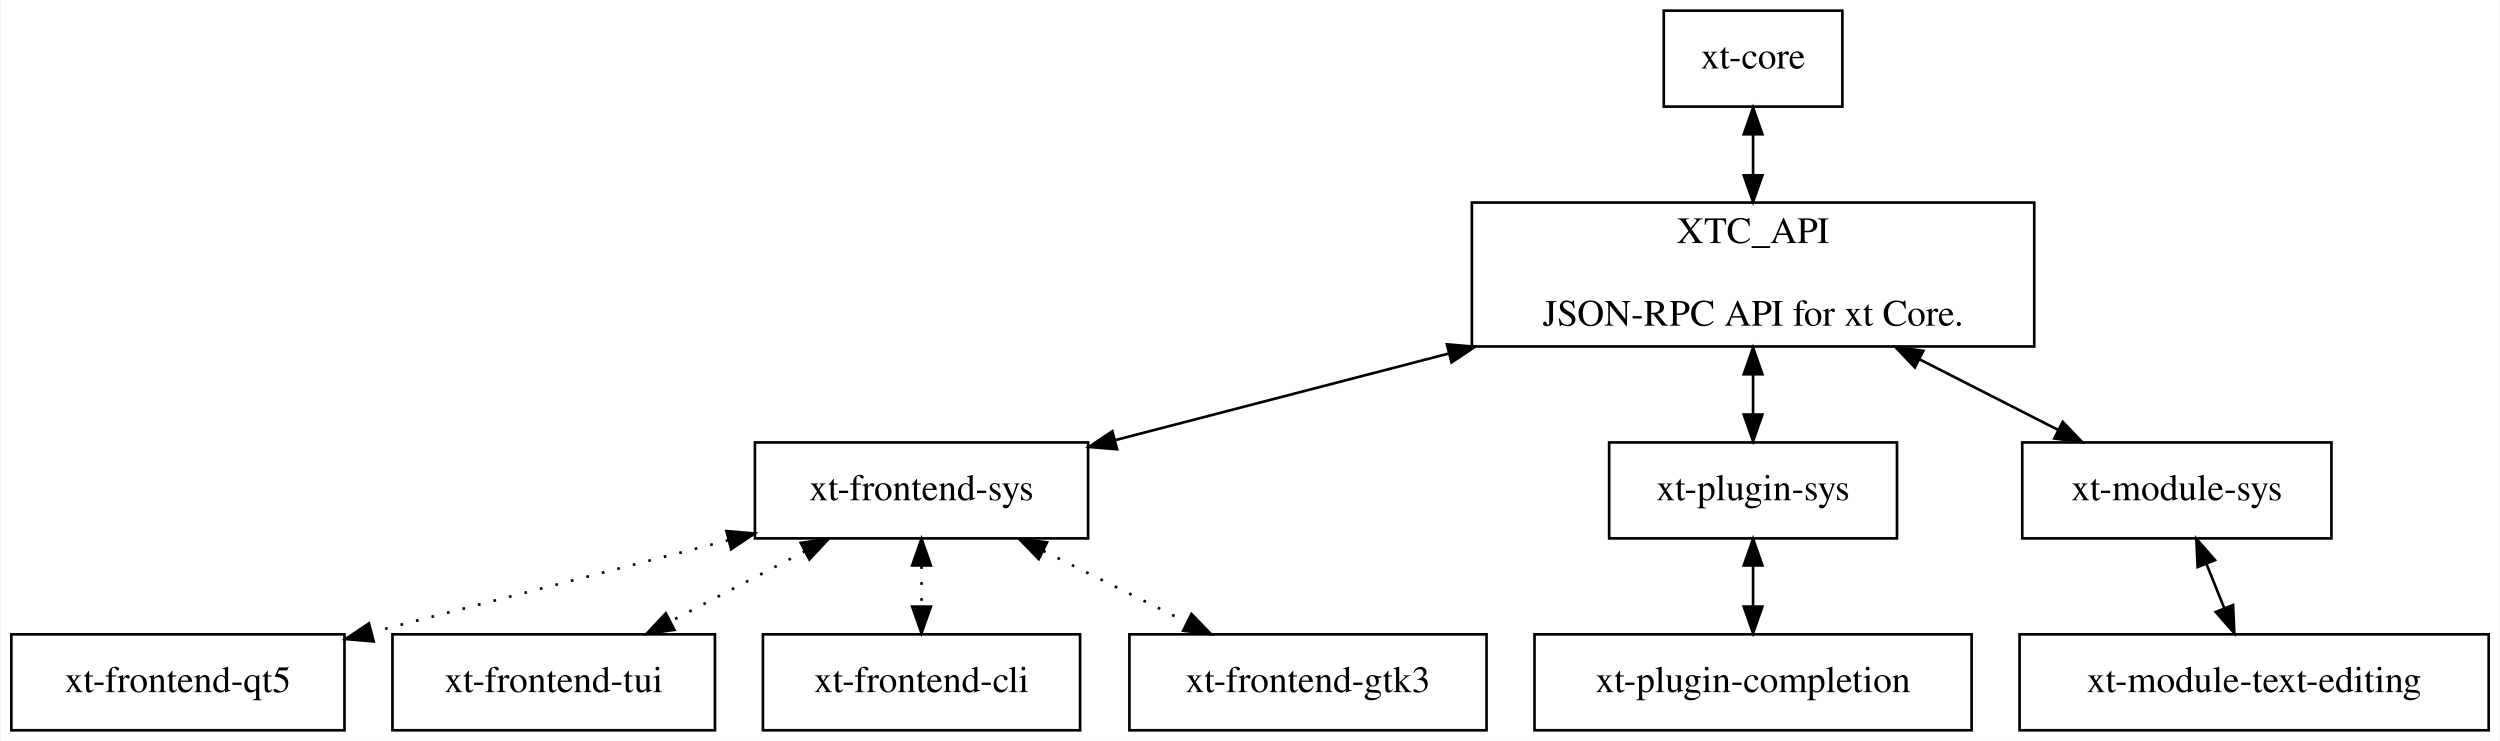
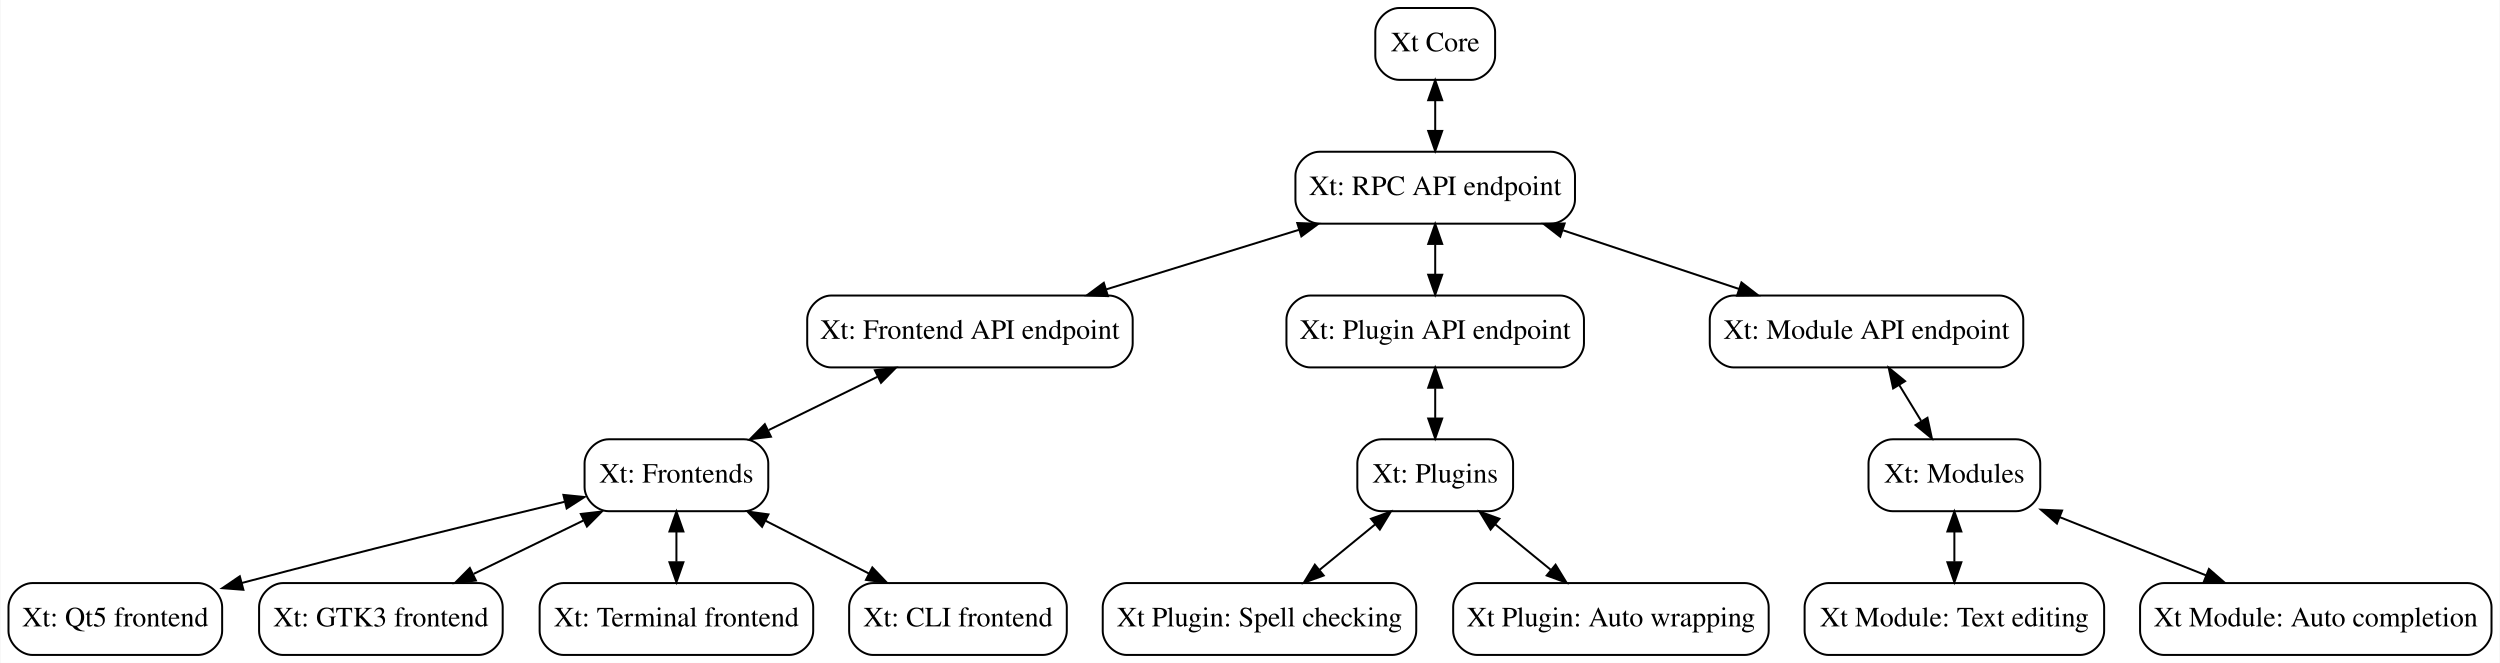
- <svg xmlns="http://www.w3.org/2000/svg" width="938pt" height="278pt" viewBox="0.00 0.00 937.50 278.00">
-   <g id="graph0" class="graph" transform="scale(1 1) rotate(0) translate(4 274)">
-     <polygon fill="#ffffff" stroke="transparent" points="-4,4 -4,-274 933.5,-274 933.5,4 -4,4" />
+ <svg xmlns="http://www.w3.org/2000/svg" width="1252pt" height="332pt" viewBox="0.00 0.00 1251.50 332.00">
+   <g id="graph0" class="graph" transform="scale(1 1) rotate(0) translate(4 328)">
+     <polygon fill="#ffffff" stroke="transparent" points="-4,4 -4,-328 1247.5,-328 1247.5,4 -4,4" />
    <g id="node1" class="node">
-       <polygon fill="none" stroke="#000000" points="687,-270 620,-270 620,-234 687,-234 687,-270" />
-       <text text-anchor="middle" x="653.5" y="-248.3" font-family="Times,serif" font-size="14.00" fill="#000000">xt-core</text>
+       <path fill="none" stroke="#000000" d="M732.5,-324C732.5,-324 696.5,-324 696.5,-324 690.5,-324 684.5,-318 684.5,-312 684.5,-312 684.5,-300 684.5,-300 684.5,-294 690.5,-288 696.5,-288 696.5,-288 732.5,-288 732.5,-288 738.5,-288 744.5,-294 744.5,-300 744.5,-300 744.5,-312 744.5,-312 744.5,-318 738.5,-324 732.5,-324" />
+       <text text-anchor="middle" x="714.5" y="-302.3" font-family="Times,serif" font-size="14.00" fill="#000000">Xt Core</text>
    </g>
    <g id="node2" class="node">
-       <polygon fill="none" stroke="#000000" points="759,-198 548,-198 548,-144 759,-144 759,-198" />
-       <text text-anchor="middle" x="653.5" y="-182.8" font-family="Times,serif" font-size="14.00" fill="#000000">XTC_API</text>
-       <text text-anchor="middle" x="653.5" y="-151.8" font-family="Times,serif" font-size="14.00" fill="#000000">JSON-RPC API for xt Core.</text>
+       <path fill="none" stroke="#000000" d="M772.5,-252C772.5,-252 656.5,-252 656.5,-252 650.5,-252 644.5,-246 644.5,-240 644.5,-240 644.5,-228 644.5,-228 644.5,-222 650.5,-216 656.5,-216 656.5,-216 772.5,-216 772.5,-216 778.5,-216 784.5,-222 784.5,-228 784.5,-228 784.5,-240 784.5,-240 784.5,-246 778.5,-252 772.5,-252" />
+       <text text-anchor="middle" x="714.5" y="-230.3" font-family="Times,serif" font-size="14.00" fill="#000000">Xt: RPC API endpoint</text>
    </g>
    <g id="edge1" class="edge">
-       <path fill="none" stroke="#000000" d="M653.5,-223.399C653.5,-218.541 653.5,-213.432 653.5,-208.387" />
-       <polygon fill="#000000" stroke="#000000" points="650,-223.62 653.5,-233.62 657,-223.62 650,-223.62" />
-       <polygon fill="#000000" stroke="#000000" points="657,-208.225 653.5,-198.225 650,-208.225 657,-208.225" />
+       <path fill="none" stroke="#000000" d="M714.5,-277.573C714.5,-272.679 714.5,-267.59 714.5,-262.69" />
+       <polygon fill="#000000" stroke="#000000" points="711,-277.831 714.5,-287.831 718,-277.831 711,-277.831" />
+       <polygon fill="#000000" stroke="#000000" points="718,-262.413 714.5,-252.413 711,-262.413 718,-262.413" />
    </g>
    <g id="node3" class="node">
-       <polygon fill="none" stroke="#000000" points="404,-108 279,-108 279,-72 404,-72 404,-108" />
-       <text text-anchor="middle" x="341.5" y="-86.3" font-family="Times,serif" font-size="14.00" fill="#000000">xt-frontend-sys</text>
+       <path fill="none" stroke="#000000" d="M551,-180C551,-180 412,-180 412,-180 406,-180 400,-174 400,-168 400,-168 400,-156 400,-156 400,-150 406,-144 412,-144 412,-144 551,-144 551,-144 557,-144 563,-150 563,-156 563,-156 563,-168 563,-168 563,-174 557,-180 551,-180" />
+       <text text-anchor="middle" x="481.5" y="-158.3" font-family="Times,serif" font-size="14.00" fill="#000000">Xt: Frontend API endpoint</text>
    </g>
    <g id="edge2" class="edge">
-       <path fill="none" stroke="#000000" d="M539.233,-141.334C497.4,-130.474 451.246,-118.492 414.057,-108.837" />
-       <polygon fill="#000000" stroke="#000000" points="538.616,-144.79 549.175,-143.916 540.375,-138.015 538.616,-144.79" />
-       <polygon fill="#000000" stroke="#000000" points="414.87,-105.432 404.312,-106.307 413.111,-112.207 414.87,-105.432" />
+       <path fill="none" stroke="#000000" d="M646.23,-212.904C615.821,-203.507 580.088,-192.465 549.688,-183.071" />
+       <polygon fill="#000000" stroke="#000000" points="645.417,-216.316 656.005,-215.924 647.484,-209.628 645.417,-216.316" />
+       <polygon fill="#000000" stroke="#000000" points="550.607,-179.692 540.019,-180.083 548.54,-186.38 550.607,-179.692" />
+     </g>
+     <g id="node9" class="node">
+       <path fill="none" stroke="#000000" d="M777,-180C777,-180 652,-180 652,-180 646,-180 640,-174 640,-168 640,-168 640,-156 640,-156 640,-150 646,-144 652,-144 652,-144 777,-144 777,-144 783,-144 789,-150 789,-156 789,-156 789,-168 789,-168 789,-174 783,-180 777,-180" />
+       <text text-anchor="middle" x="714.5" y="-158.3" font-family="Times,serif" font-size="14.00" fill="#000000">Xt: Plugin API endpoint</text>
+     </g>
+     <g id="edge3" class="edge">
+       <path fill="none" stroke="#000000" d="M714.5,-205.573C714.5,-200.679 714.5,-195.59 714.5,-190.69" />
+       <polygon fill="#000000" stroke="#000000" points="711,-205.831 714.5,-215.831 718,-205.831 711,-205.831" />
+       <polygon fill="#000000" stroke="#000000" points="718,-190.413 714.5,-180.413 711,-190.413 718,-190.413" />
+     </g>
+     <g id="node13" class="node">
+       <path fill="none" stroke="#000000" d="M997,-180C997,-180 864,-180 864,-180 858,-180 852,-174 852,-168 852,-168 852,-156 852,-156 852,-150 858,-144 864,-144 864,-144 997,-144 997,-144 1003,-144 1009,-150 1009,-156 1009,-156 1009,-168 1009,-168 1009,-174 1003,-180 997,-180" />
+       <text text-anchor="middle" x="930.5" y="-158.3" font-family="Times,serif" font-size="14.00" fill="#000000">Xt: Module API endpoint</text>
+     </g>
+     <g id="edge4" class="edge">
+       <path fill="none" stroke="#000000" d="M778.595,-212.635C806.393,-203.369 838.867,-192.544 866.639,-183.287" />
+       <polygon fill="#000000" stroke="#000000" points="777.107,-209.442 768.727,-215.924 779.321,-216.082 777.107,-209.442" />
+       <polygon fill="#000000" stroke="#000000" points="867.871,-186.566 876.251,-180.083 865.657,-179.925 867.871,-186.566" />
+     </g>
+     <g id="node4" class="node">
+       <path fill="none" stroke="#000000" d="M368.5,-108C368.5,-108 300.5,-108 300.5,-108 294.5,-108 288.5,-102 288.5,-96 288.5,-96 288.5,-84 288.5,-84 288.5,-78 294.5,-72 300.5,-72 300.5,-72 368.5,-72 368.5,-72 374.5,-72 380.5,-78 380.5,-84 380.5,-84 380.5,-96 380.5,-96 380.5,-102 374.5,-108 368.5,-108" />
+       <text text-anchor="middle" x="334.5" y="-86.3" font-family="Times,serif" font-size="14.00" fill="#000000">Xt: Frontends</text>
+     </g>
+     <g id="edge5" class="edge">
+       <path fill="none" stroke="#000000" d="M435.203,-139.324C417.822,-130.811 398.078,-121.14 380.705,-112.631" />
+       <polygon fill="#000000" stroke="#000000" points="433.885,-142.576 444.406,-143.831 436.965,-136.289 433.885,-142.576" />
+       <polygon fill="#000000" stroke="#000000" points="381.848,-109.293 371.328,-108.038 378.769,-115.58 381.848,-109.293" />
+     </g>
+     <g id="node5" class="node">
+       <path fill="none" stroke="#000000" d="M95,-36C95,-36 12,-36 12,-36 6,-36 0,-30 0,-24 0,-24 0,-12 0,-12 0,-6 6,0 12,0 12,0 95,0 95,0 101,0 107,-6 107,-12 107,-12 107,-24 107,-24 107,-30 101,-36 95,-36" />
+       <text text-anchor="middle" x="53.5" y="-14.3" font-family="Times,serif" font-size="14.00" fill="#000000">Xt: Qt5 frontend</text>
+     </g>
+     <g id="edge6" class="edge">
+       <path fill="none" stroke="#000000" d="M278.494,-76.706C236.617,-66.632 177.725,-52.189 116.863,-36.052" />
+       <polygon fill="#000000" stroke="#000000" points="277.906,-80.164 288.447,-79.094 279.54,-73.357 277.906,-80.164" />
+       <polygon fill="#000000" stroke="#000000" points="117.644,-32.639 107.08,-33.449 115.844,-39.403 117.644,-32.639" />
+     </g>
+     <g id="node6" class="node">
+       <path fill="none" stroke="#000000" d="M235.5,-36C235.5,-36 137.5,-36 137.5,-36 131.5,-36 125.5,-30 125.5,-24 125.5,-24 125.5,-12 125.5,-12 125.5,-6 131.5,0 137.5,0 137.5,0 235.5,0 235.5,0 241.5,0 247.5,-6 247.5,-12 247.5,-12 247.5,-24 247.5,-24 247.5,-30 241.5,-36 235.5,-36" />
+       <text text-anchor="middle" x="186.5" y="-14.3" font-family="Times,serif" font-size="14.00" fill="#000000">Xt: GTK3 frontend</text>
+     </g>
+     <g id="edge7" class="edge">
+       <path fill="none" stroke="#000000" d="M287.888,-67.324C270.389,-58.811 250.51,-49.14 233.019,-40.631" />
+       <polygon fill="#000000" stroke="#000000" points="286.63,-70.604 297.153,-71.831 289.692,-64.309 286.63,-70.604" />
+       <polygon fill="#000000" stroke="#000000" points="234.102,-37.265 223.578,-36.038 231.039,-43.56 234.102,-37.265" />
+     </g>
+     <g id="node7" class="node">
+       <path fill="none" stroke="#000000" d="M391,-36C391,-36 278,-36 278,-36 272,-36 266,-30 266,-24 266,-24 266,-12 266,-12 266,-6 272,0 278,0 278,0 391,0 391,0 397,0 403,-6 403,-12 403,-12 403,-24 403,-24 403,-30 397,-36 391,-36" />
+       <text text-anchor="middle" x="334.5" y="-14.3" font-family="Times,serif" font-size="14.00" fill="#000000">Xt: Terminal frontend</text>
+     </g>
+     <g id="edge8" class="edge">
+       <path fill="none" stroke="#000000" d="M334.5,-61.573C334.5,-56.679 334.5,-51.59 334.5,-46.69" />
+       <polygon fill="#000000" stroke="#000000" points="331,-61.831 334.5,-71.831 338,-61.831 331,-61.831" />
+       <polygon fill="#000000" stroke="#000000" points="338,-46.413 334.5,-36.413 331,-46.413 338,-46.413" />
    </g>
    <g id="node8" class="node">
-       <polygon fill="none" stroke="#000000" points="707.5,-108 599.5,-108 599.5,-72 707.5,-72 707.5,-108" />
-       <text text-anchor="middle" x="653.5" y="-86.3" font-family="Times,serif" font-size="14.00" fill="#000000">xt-plugin-sys</text>
+       <path fill="none" stroke="#000000" d="M518,-36C518,-36 433,-36 433,-36 427,-36 421,-30 421,-24 421,-24 421,-12 421,-12 421,-6 427,0 433,0 433,0 518,0 518,0 524,0 530,-6 530,-12 530,-12 530,-24 530,-24 530,-30 524,-36 518,-36" />
+       <text text-anchor="middle" x="475.5" y="-14.3" font-family="Times,serif" font-size="14.00" fill="#000000">Xt: CLI frontend</text>
    </g>
-     <g id="edge7" class="edge">
-       <path fill="none" stroke="#000000" d="M653.5,-133.537C653.5,-128.503 653.5,-123.405 653.5,-118.558" />
-       <polygon fill="#000000" stroke="#000000" points="650,-133.577 653.5,-143.577 657,-133.577 650,-133.577" />
-       <polygon fill="#000000" stroke="#000000" points="657,-118.469 653.5,-108.469 650,-118.469 657,-118.469" />
+     <g id="edge9" class="edge">
+       <path fill="none" stroke="#000000" d="M379.139,-67.206C395.693,-58.752 414.456,-49.172 430.998,-40.725" />
+       <polygon fill="#000000" stroke="#000000" points="377.395,-64.166 370.08,-71.831 380.578,-70.401 377.395,-64.166" />
+       <polygon fill="#000000" stroke="#000000" points="432.617,-43.828 439.931,-36.163 429.433,-37.593 432.617,-43.828" />
+     </g>
+     <g id="node10" class="node">
+       <path fill="none" stroke="#000000" d="M741.5,-108C741.5,-108 687.5,-108 687.5,-108 681.5,-108 675.5,-102 675.5,-96 675.5,-96 675.5,-84 675.5,-84 675.5,-78 681.5,-72 687.5,-72 687.5,-72 741.5,-72 741.5,-72 747.5,-72 753.5,-78 753.5,-84 753.5,-84 753.5,-96 753.5,-96 753.5,-102 747.5,-108 741.5,-108" />
+       <text text-anchor="middle" x="714.5" y="-86.3" font-family="Times,serif" font-size="14.00" fill="#000000">Xt: Plugins</text>
+     </g>
+     <g id="edge10" class="edge">
+       <path fill="none" stroke="#000000" d="M714.5,-133.573C714.5,-128.679 714.5,-123.59 714.5,-118.69" />
+       <polygon fill="#000000" stroke="#000000" points="711,-133.831 714.5,-143.831 718,-133.831 711,-133.831" />
+       <polygon fill="#000000" stroke="#000000" points="718,-118.413 714.5,-108.413 711,-118.413 718,-118.413" />
    </g>
    <g id="node11" class="node">
-       <polygon fill="none" stroke="#000000" points="870.5,-108 754.5,-108 754.5,-72 870.5,-72 870.5,-108" />
-       <text text-anchor="middle" x="812.5" y="-86.3" font-family="Times,serif" font-size="14.00" fill="#000000">xt-module-sys</text>
+       <path fill="none" stroke="#000000" d="M693,-36C693,-36 560,-36 560,-36 554,-36 548,-30 548,-24 548,-24 548,-12 548,-12 548,-6 554,0 560,0 560,0 693,0 693,0 699,0 705,-6 705,-12 705,-12 705,-24 705,-24 705,-30 699,-36 693,-36" />
+       <text text-anchor="middle" x="626.5" y="-14.3" font-family="Times,serif" font-size="14.00" fill="#000000">Xt Plugin: Spell checking</text>
    </g>
-     <g id="edge9" class="edge">
-       <path fill="none" stroke="#000000" d="M715.964,-139.179C733.293,-130.351 751.755,-120.946 767.843,-112.75" />
-       <polygon fill="#000000" stroke="#000000" points="714.209,-136.145 706.887,-143.803 717.386,-142.382 714.209,-136.145" />
-       <polygon fill="#000000" stroke="#000000" points="769.694,-115.735 777.015,-108.077 766.516,-109.498 769.694,-115.735" />
+     <g id="edge11" class="edge">
+       <path fill="none" stroke="#000000" d="M684.46,-65.422C675.484,-58.078 665.643,-50.026 656.659,-42.676" />
+       <polygon fill="#000000" stroke="#000000" points="682.338,-68.208 692.294,-71.831 686.771,-62.79 682.338,-68.208" />
+       <polygon fill="#000000" stroke="#000000" points="658.655,-39.786 648.699,-36.163 654.222,-45.204 658.655,-39.786" />
    </g>
-     <g id="node4" class="node">
-       <polygon fill="none" stroke="#000000" points="125,-36 0,-36 0,0 125,0 125,-36" />
-       <text text-anchor="middle" x="62.5" y="-14.3" font-family="Times,serif" font-size="14.00" fill="#000000">xt-frontend-qt5</text>
+     <g id="node12" class="node">
+       <path fill="none" stroke="#000000" d="M869.5,-36C869.5,-36 735.5,-36 735.5,-36 729.5,-36 723.5,-30 723.5,-24 723.5,-24 723.5,-12 723.5,-12 723.5,-6 729.5,0 735.5,0 735.5,0 869.5,0 869.5,0 875.5,0 881.5,-6 881.5,-12 881.5,-12 881.5,-24 881.5,-24 881.5,-30 875.5,-36 869.5,-36" />
+       <text text-anchor="middle" x="802.5" y="-14.3" font-family="Times,serif" font-size="14.00" fill="#000000">Xt Plugin: Auto wrapping</text>
    </g>
-     <g id="edge3" class="edge">
-       <path fill="none" stroke="#000000" stroke-dasharray="1,5" d="M269.001,-71.291C227.783,-60.654 176.33,-47.376 135.096,-36.734" />
-       <polygon fill="#000000" stroke="#000000" points="268.33,-74.732 278.887,-73.842 270.079,-67.954 268.33,-74.732" />
-       <polygon fill="#000000" stroke="#000000" points="135.944,-33.339 125.386,-34.229 134.194,-40.117 135.944,-33.339" />
+     <g id="edge12" class="edge">
+       <path fill="none" stroke="#000000" d="M744.54,-65.422C753.516,-58.078 763.357,-50.026 772.341,-42.676" />
+       <polygon fill="#000000" stroke="#000000" points="742.229,-62.79 736.706,-71.831 746.662,-68.208 742.229,-62.79" />
+       <polygon fill="#000000" stroke="#000000" points="774.778,-45.204 780.301,-36.163 770.345,-39.786 774.778,-45.204" />
    </g>
-     <g id="node5" class="node">
-       <polygon fill="none" stroke="#000000" points="264,-36 143,-36 143,0 264,0 264,-36" />
-       <text text-anchor="middle" x="203.5" y="-14.3" font-family="Times,serif" font-size="14.00" fill="#000000">xt-frontend-tui</text>
+     <g id="node14" class="node">
+       <path fill="none" stroke="#000000" d="M1005.5,-108C1005.5,-108 943.5,-108 943.5,-108 937.5,-108 931.5,-102 931.5,-96 931.5,-96 931.5,-84 931.5,-84 931.5,-78 937.5,-72 943.5,-72 943.5,-72 1005.5,-72 1005.5,-72 1011.5,-72 1017.5,-78 1017.5,-84 1017.5,-84 1017.5,-96 1017.5,-96 1017.5,-102 1011.5,-108 1005.5,-108" />
+       <text text-anchor="middle" x="974.5" y="-86.3" font-family="Times,serif" font-size="14.00" fill="#000000">Xt: Modules</text>
    </g>
-     <g id="edge4" class="edge">
-       <path fill="none" stroke="#000000" stroke-dasharray="1,5" d="M297.811,-67.206C281.759,-58.831 263.585,-49.349 247.506,-40.959" />
-       <polygon fill="#000000" stroke="#000000" points="296.192,-70.309 306.677,-71.831 299.43,-64.103 296.192,-70.309" />
-       <polygon fill="#000000" stroke="#000000" points="248.797,-37.685 238.312,-36.163 245.559,-43.892 248.797,-37.685" />
+     <g id="edge13" class="edge">
+       <path fill="none" stroke="#000000" d="M946.843,-135.257C950.427,-129.393 954.225,-123.177 957.822,-117.292" />
+       <polygon fill="#000000" stroke="#000000" points="943.831,-133.473 941.603,-143.831 949.804,-137.124 943.831,-133.473" />
+       <polygon fill="#000000" stroke="#000000" points="961.019,-118.771 963.247,-108.413 955.046,-115.121 961.019,-118.771" />
    </g>
-     <g id="node6" class="node">
-       <polygon fill="none" stroke="#000000" points="401,-36 282,-36 282,0 401,0 401,-36" />
-       <text text-anchor="middle" x="341.5" y="-14.3" font-family="Times,serif" font-size="14.00" fill="#000000">xt-frontend-cli</text>
+     <g id="node15" class="node">
+       <path fill="none" stroke="#000000" d="M1037.5,-36C1037.5,-36 911.5,-36 911.5,-36 905.5,-36 899.5,-30 899.5,-24 899.5,-24 899.5,-12 899.5,-12 899.5,-6 905.5,0 911.5,0 911.5,0 1037.5,0 1037.5,0 1043.5,0 1049.5,-6 1049.5,-12 1049.5,-12 1049.5,-24 1049.5,-24 1049.5,-30 1043.5,-36 1037.5,-36" />
+       <text text-anchor="middle" x="974.5" y="-14.3" font-family="Times,serif" font-size="14.00" fill="#000000">Xt Module: Text editing</text>
    </g>
-     <g id="edge5" class="edge">
-       <path fill="none" stroke="#000000" stroke-dasharray="1,5" d="M341.5,-61.573C341.5,-56.679 341.5,-51.59 341.5,-46.69" />
-       <polygon fill="#000000" stroke="#000000" points="338,-61.831 341.5,-71.831 345,-61.831 338,-61.831" />
-       <polygon fill="#000000" stroke="#000000" points="345,-46.413 341.5,-36.413 338,-46.413 345,-46.413" />
+     <g id="edge14" class="edge">
+       <path fill="none" stroke="#000000" d="M974.5,-61.573C974.5,-56.679 974.5,-51.59 974.5,-46.69" />
+       <polygon fill="#000000" stroke="#000000" points="971,-61.831 974.5,-71.831 978,-61.831 971,-61.831" />
+       <polygon fill="#000000" stroke="#000000" points="978,-46.413 974.5,-36.413 971,-46.413 978,-46.413" />
    </g>
-     <g id="node7" class="node">
-       <polygon fill="none" stroke="#000000" points="553.5,-36 419.5,-36 419.5,0 553.5,0 553.5,-36" />
-       <text text-anchor="middle" x="486.5" y="-14.3" font-family="Times,serif" font-size="14.00" fill="#000000">xt-frontend-gtk3</text>
+     <g id="node16" class="node">
+       <path fill="none" stroke="#000000" d="M1231.5,-36C1231.5,-36 1079.5,-36 1079.5,-36 1073.5,-36 1067.5,-30 1067.5,-24 1067.5,-24 1067.5,-12 1067.5,-12 1067.5,-6 1073.5,0 1079.5,0 1079.5,0 1231.5,0 1231.5,0 1237.5,0 1243.5,-6 1243.5,-12 1243.5,-12 1243.5,-24 1243.5,-24 1243.5,-30 1237.5,-36 1231.5,-36" />
+       <text text-anchor="middle" x="1155.5" y="-14.3" font-family="Times,serif" font-size="14.00" fill="#000000">Xt Module: Auto completion</text>
    </g>
-     <g id="edge6" class="edge">
-       <path fill="none" stroke="#000000" stroke-dasharray="1,5" d="M387.167,-67.324C404.312,-58.811 423.787,-49.14 440.924,-40.631" />
-       <polygon fill="#000000" stroke="#000000" points="385.49,-64.249 378.09,-71.831 388.603,-70.519 385.49,-64.249" />
-       <polygon fill="#000000" stroke="#000000" points="442.774,-43.62 450.173,-36.038 439.66,-37.351 442.774,-43.62" />
-     </g>
-     <g id="node10" class="node">
-       <polygon fill="none" stroke="#000000" points="735.5,-36 571.5,-36 571.5,0 735.5,0 735.5,-36" />
-       <text text-anchor="middle" x="653.5" y="-14.3" font-family="Times,serif" font-size="14.00" fill="#000000">xt-plugin-completion</text>
-     </g>
-     <g id="edge8" class="edge">
-       <path fill="none" stroke="#000000" d="M653.5,-61.573C653.5,-56.679 653.5,-51.59 653.5,-46.69" />
-       <polygon fill="#000000" stroke="#000000" points="650,-61.831 653.5,-71.831 657,-61.831 650,-61.831" />
-       <polygon fill="#000000" stroke="#000000" points="657,-46.413 653.5,-36.413 650,-46.413 657,-46.413" />
-     </g>
-     <g id="node9" class="node">
-       <polygon fill="none" stroke="#000000" points="929.5,-36 753.5,-36 753.5,0 929.5,0 929.5,-36" />
-       <text text-anchor="middle" x="841.5" y="-14.3" font-family="Times,serif" font-size="14.00" fill="#000000">xt-module-text-editing</text>
-     </g>
-     <g id="edge10" class="edge">
-       <path fill="none" stroke="#000000" d="M823.61,-62.417C825.801,-56.977 828.101,-51.266 830.295,-45.818" />
-       <polygon fill="#000000" stroke="#000000" points="820.308,-61.248 819.818,-71.831 826.801,-63.863 820.308,-61.248" />
-       <polygon fill="#000000" stroke="#000000" points="833.594,-46.997 834.083,-36.413 827.101,-44.382 833.594,-46.997" />
+     <g id="edge15" class="edge">
+       <path fill="none" stroke="#000000" d="M1027.257,-69.014C1050.295,-59.849 1077.308,-49.104 1100.586,-39.844" />
+       <polygon fill="#000000" stroke="#000000" points="1025.852,-65.806 1017.854,-72.754 1028.439,-72.31 1025.852,-65.806" />
+       <polygon fill="#000000" stroke="#000000" points="1101.976,-43.058 1109.974,-36.11 1099.388,-36.554 1101.976,-43.058" />
    </g>
  </g>
</svg>
